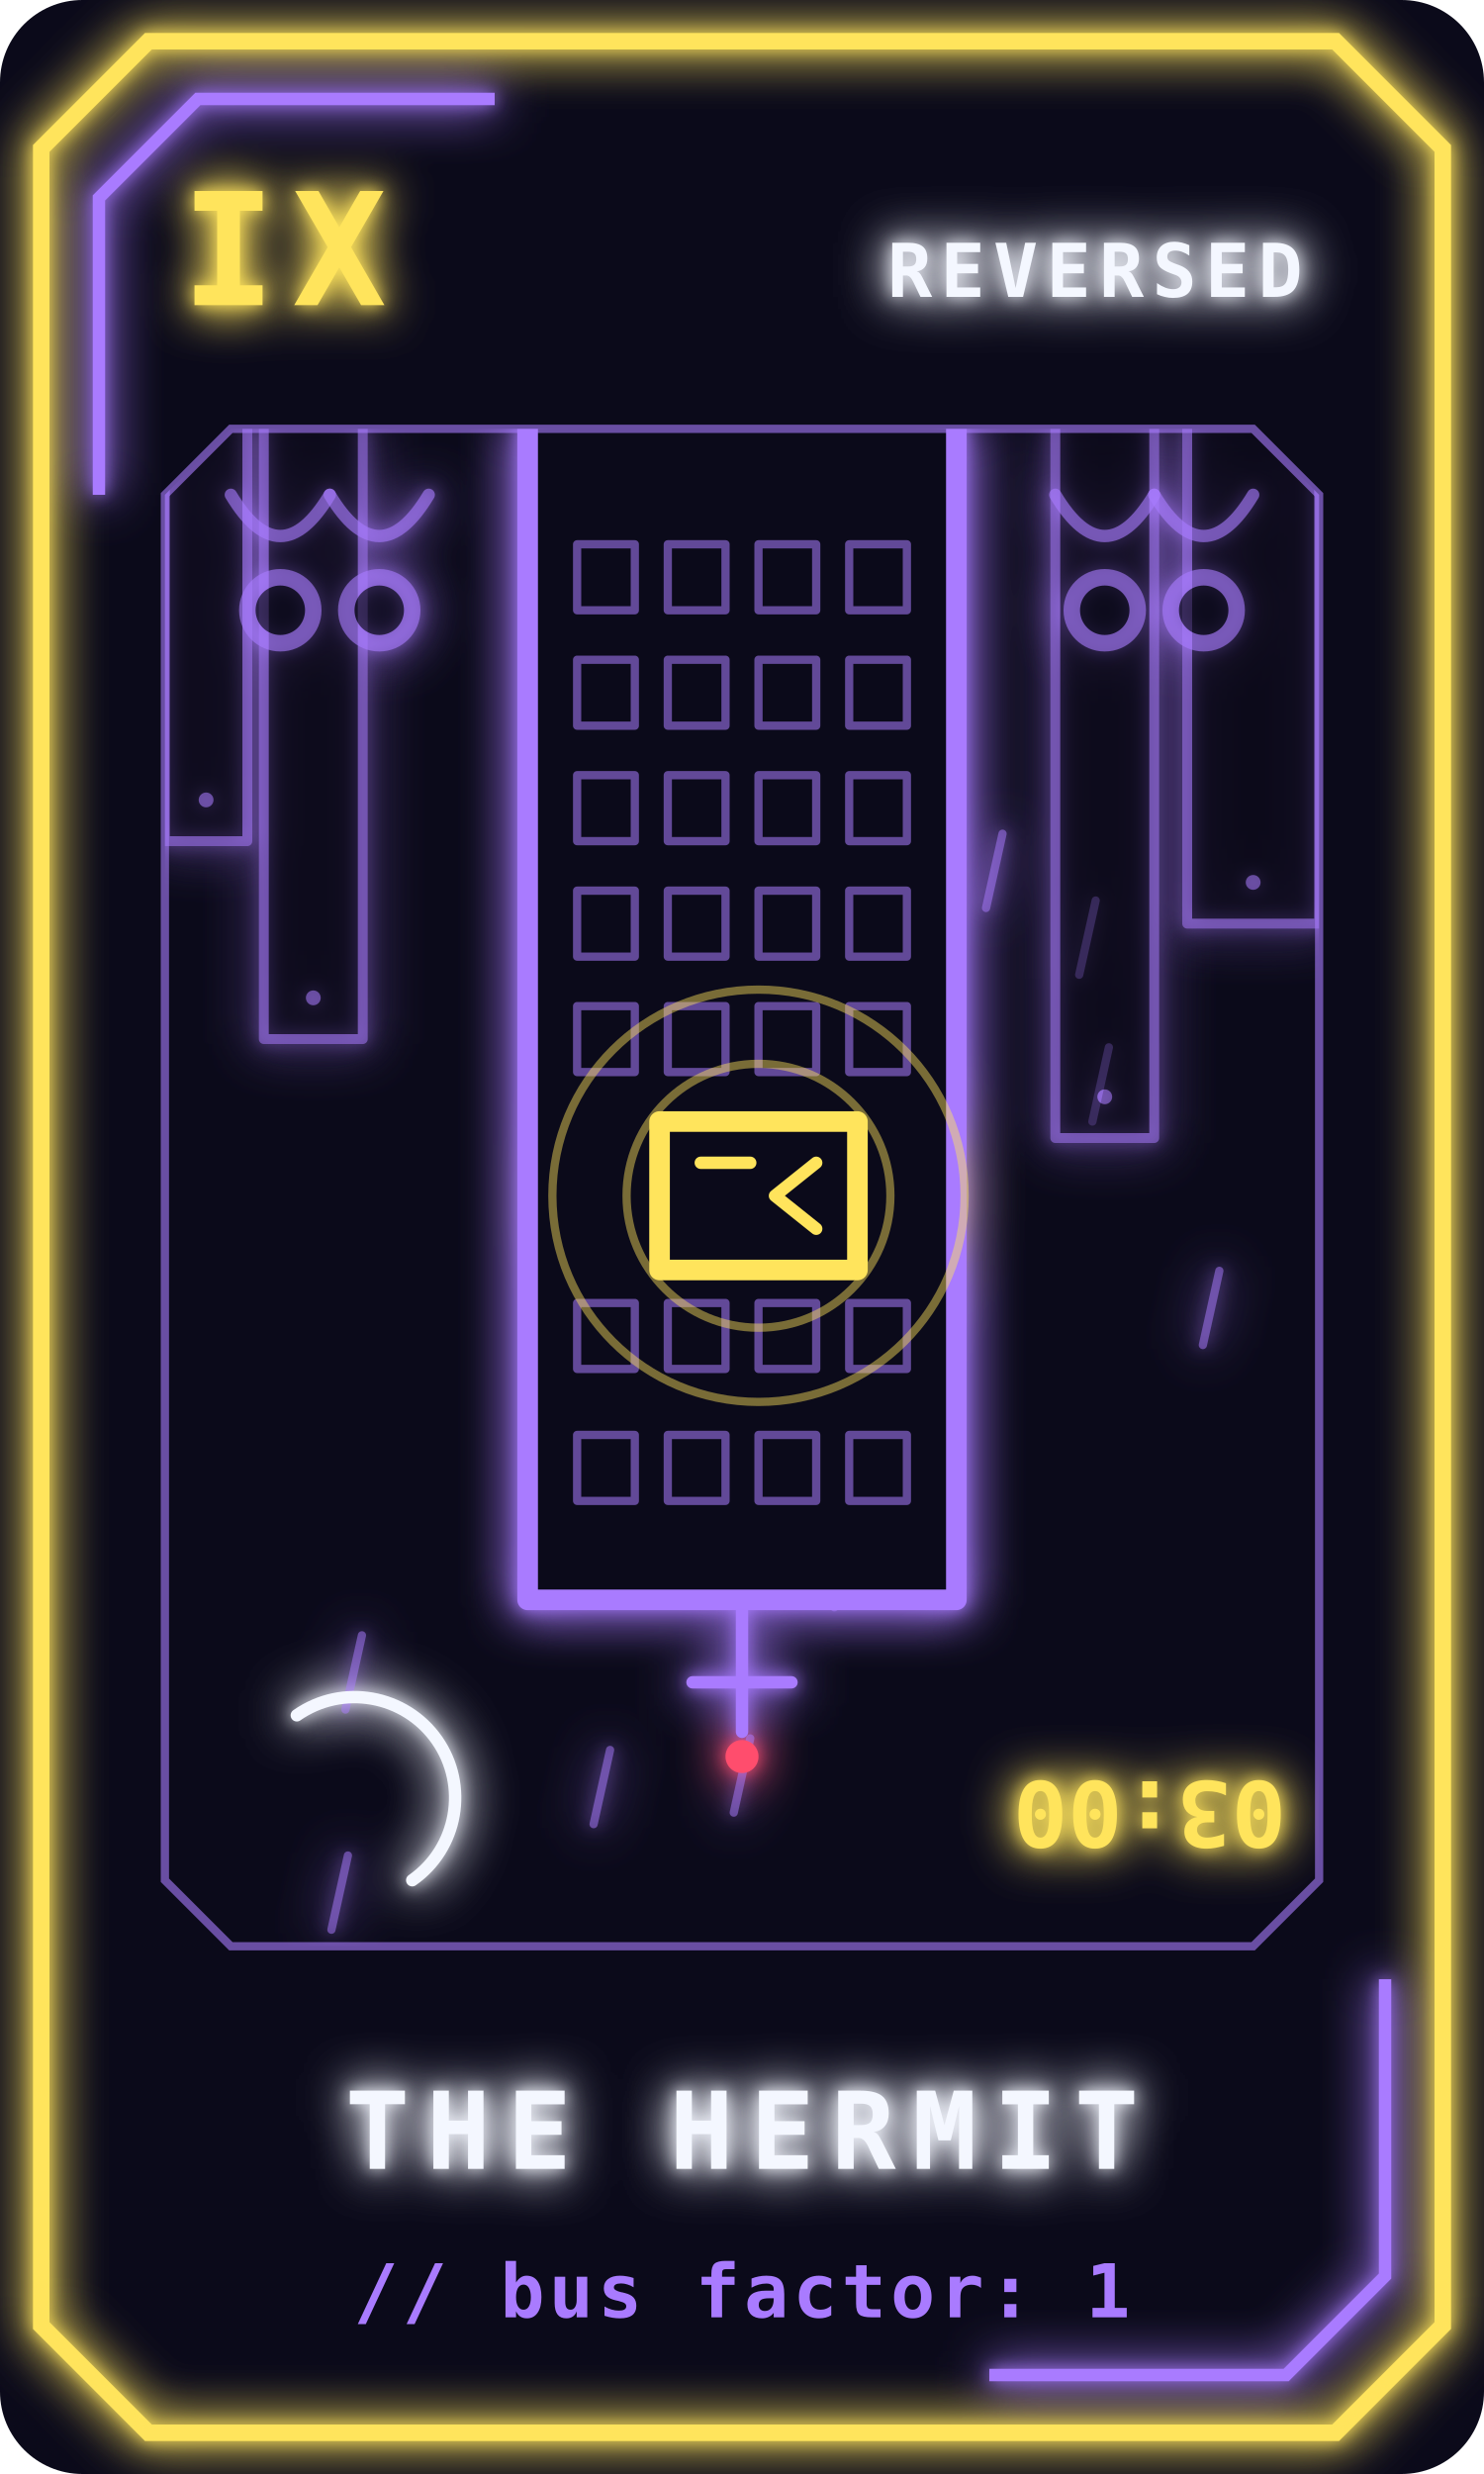
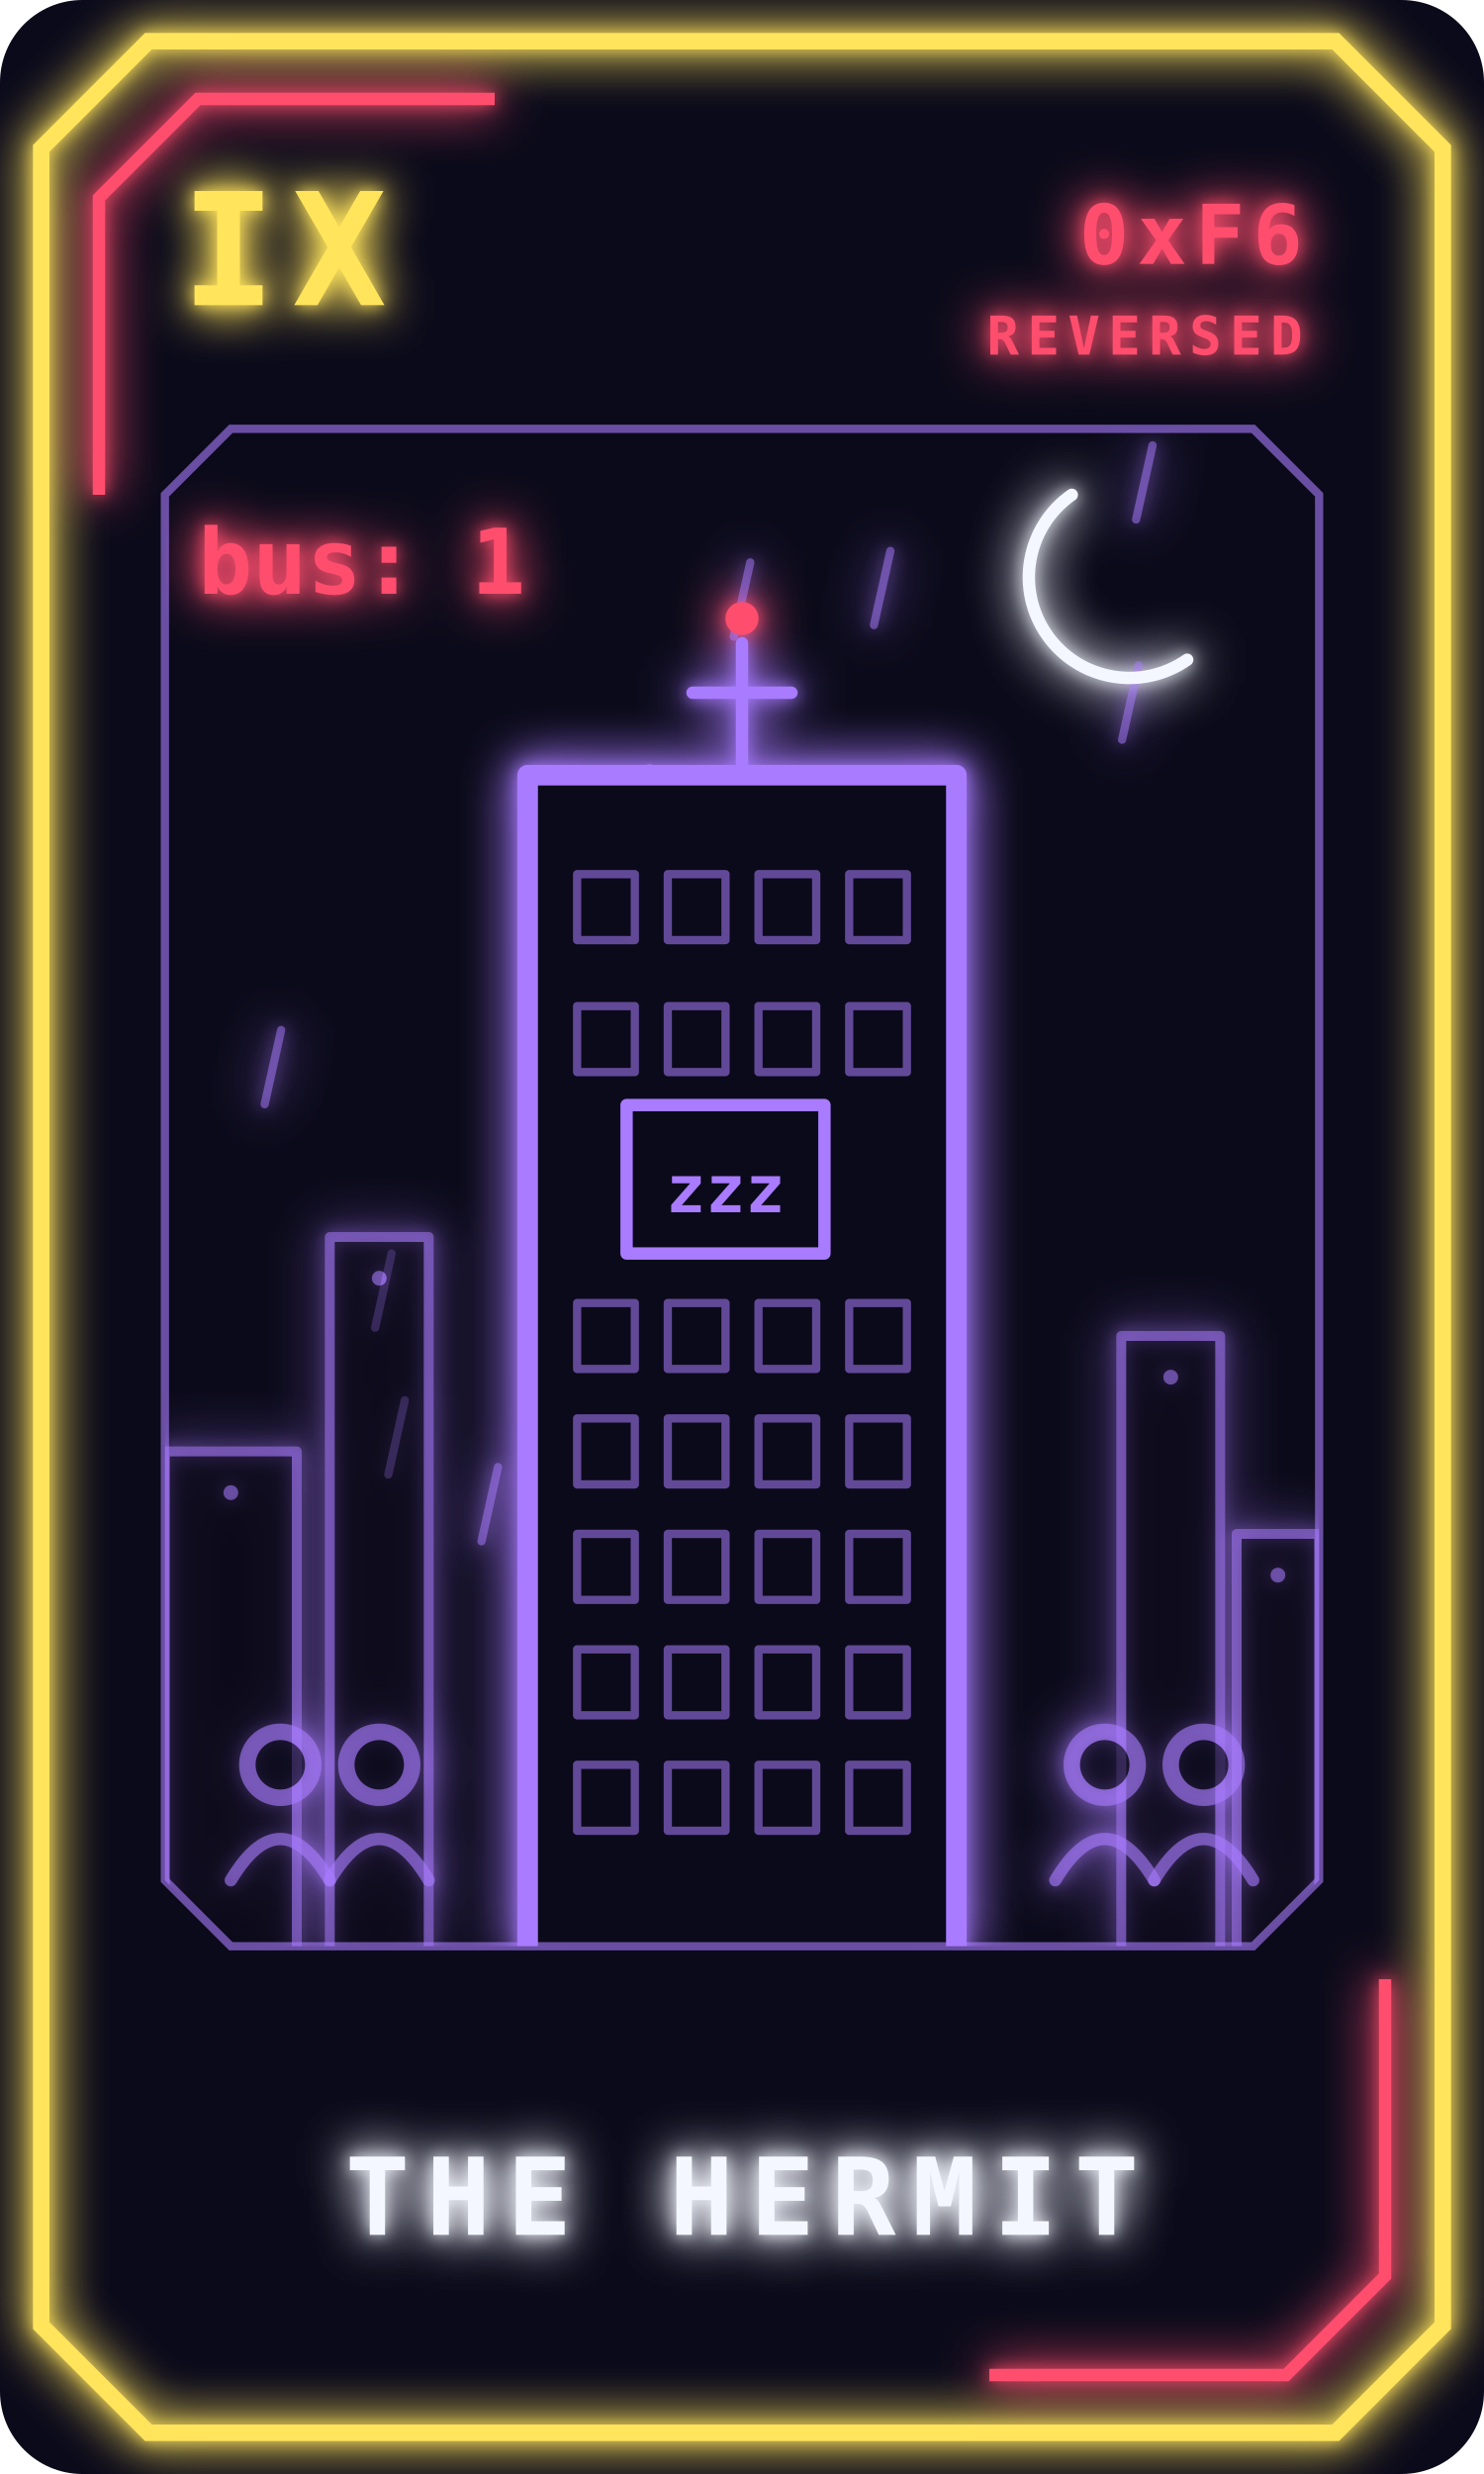
<svg xmlns="http://www.w3.org/2000/svg" width="180" height="300" viewBox="0 0 180 300">
  <g>
    <defs>
      <filter id="ds-neon" x="-30%" y="-30%" width="160%" height="160%" color-interpolation-filters="sRGB">
        <feGaussianBlur stdDeviation="3" result="wide" />
        <feGaussianBlur in="SourceGraphic" stdDeviation="1" result="near" />
        <feMerge>
          <feMergeNode in="wide" />
          <feMergeNode in="wide" />
          <feMergeNode in="near" />
          <feMergeNode in="SourceGraphic" />
        </feMerge>
      </filter>
      <clipPath id="ds-window">
        <path d="M-70 -84L-62 -92H62L70 -84V84L62 92H-62L-70 84Z" />
      </clipPath>
    </defs>
    <rect width="180" height="300" rx="10" fill="#0b0a1a" />
    <g filter="url(#ds-neon)">
      <path d="M18 5H162L175 18V282L162 295H18L5 282V18Z" fill="none" stroke="#ffe45c" stroke-width="2" />
-       <path d="M12 60V24L24 12H60M168 240V276L156 288H120" fill="none" stroke="#a97bff" stroke-width="1.5" />
+       <path d="M12 60V24L24 12H60M168 240V276L156 288H120" fill="none" stroke="#ff4d6d" stroke-width="1.5" />
      <text x="22" y="37" font-family="ui-monospace, 'SF Mono', Menlo, Consolas, monospace" font-size="19" font-weight="bold" fill="#ffe45c" text-anchor="start" letter-spacing="2">IX</text>
-       <text x="158" y="36" font-family="ui-monospace, 'SF Mono', Menlo, Consolas, monospace" font-size="9" font-weight="bold" fill="#f4f7ff" text-anchor="end" letter-spacing="1">REVERSED</text>
-       <text x="90" y="263" font-family="ui-monospace, 'SF Mono', Menlo, Consolas, monospace" font-size="13" font-weight="bold" fill="#f4f7ff" text-anchor="middle" letter-spacing="2">THE HERMIT</text>
+       <text x="158" y="32" font-family="ui-monospace, 'SF Mono', Menlo, Consolas, monospace" font-size="10" font-weight="bold" fill="#ff4d6d" text-anchor="end" letter-spacing="1">0xF6</text>
+       <text x="158" y="43" font-family="ui-monospace, 'SF Mono', Menlo, Consolas, monospace" font-size="6.5" font-weight="bold" fill="#ff4d6d" text-anchor="end" letter-spacing="1">REVERSED</text>
+       <text x="90" y="271" font-family="ui-monospace, 'SF Mono', Menlo, Consolas, monospace" font-size="13" font-weight="bold" fill="#f4f7ff" text-anchor="middle" letter-spacing="2">THE HERMIT</text>
    </g>
-     <text x="90" y="281" font-family="ui-monospace, 'SF Mono', Menlo, Consolas, monospace" font-size="9" font-weight="bold" fill="#a97bff" text-anchor="middle" letter-spacing="0.5">// bus factor: 1</text>
    <g transform="translate(90 144)">
      <g clip-path="url(#ds-window)">
-         <g filter="url(#ds-neon)" transform="rotate(180)">
+         <g filter="url(#ds-neon)">
          <g opacity="0.5">
            <path d="M17 -38.9l-2 9M-42.5 8l-2 9M-11.2 -50.9l-2 9M18 -77.2l-2 9M48.1 -63.3l-2 9M49.8 -90l-2 9M-29.6 33.9l-2 9M-40.9 25.8l-2 9M-0.5 29.6l-2 9M2.2 -14.8l-2 9M1 -75.8l-2 9M-55.9 -19.1l-2 9" fill="none" stroke="#a97bff" stroke-width="1" stroke-linecap="round" stroke-linejoin="round" />
          </g>
          <g opacity="0.5">
            <path d="M-70 92V32H-54V92" fill="#0b0a1a" stroke="#a97bff" stroke-width="1.2" stroke-linecap="round" stroke-linejoin="round" />
            <circle cx="-62" cy="37" r="0.9" fill="#a97bff" />
            <path d="M-50 92V6H-38V92" fill="#0b0a1a" stroke="#a97bff" stroke-width="1.2" stroke-linecap="round" stroke-linejoin="round" />
            <circle cx="-44" cy="11" r="0.9" fill="#a97bff" />
            <path d="M46 92V18H58V92" fill="#0b0a1a" stroke="#a97bff" stroke-width="1.2" stroke-linecap="round" stroke-linejoin="round" />
            <circle cx="52" cy="23" r="0.9" fill="#a97bff" />
            <path d="M60 92V42H70V92" fill="#0b0a1a" stroke="#a97bff" stroke-width="1.2" stroke-linecap="round" stroke-linejoin="round" />
            <circle cx="65" cy="47" r="0.9" fill="#a97bff" />
          </g>
          <path d="M40 -84A12 12 0 1 0 54 -64A10 10 0 1 1 40 -84Z" fill="none" stroke="#f4f7ff" stroke-width="1.5" stroke-linecap="round" stroke-linejoin="round" />
-           <text x="-66" y="-72" font-family="ui-monospace, 'SF Mono', Menlo, Consolas, monospace" font-size="11" font-weight="bold" fill="#ffe45c" text-anchor="start">03:00</text>
+           <text x="-66" y="-72" font-family="ui-monospace, 'SF Mono', Menlo, Consolas, monospace" font-size="11" font-weight="bold" fill="#ff4d6d" text-anchor="start">bus: 1</text>
          <path d="M-26 92V-50H26V92" fill="#0b0a1a" stroke="#a97bff" stroke-width="2.5" stroke-linecap="round" stroke-linejoin="round" />
          <path d="M0 -50V-66M-6 -60H6" fill="none" stroke="#a97bff" stroke-width="1.5" stroke-linecap="round" stroke-linejoin="round" />
          <circle cx="0" cy="-69" r="2" fill="#ff4d6d" />
          <g opacity="0.55">
            <path d="M-20 -38h7v8h-7Z" fill="none" stroke="#a97bff" stroke-width="1" stroke-linecap="round" stroke-linejoin="round" />
            <path d="M-9 -38h7v8h-7Z" fill="none" stroke="#a97bff" stroke-width="1" stroke-linecap="round" stroke-linejoin="round" />
            <path d="M2 -38h7v8h-7Z" fill="none" stroke="#a97bff" stroke-width="1" stroke-linecap="round" stroke-linejoin="round" />
            <path d="M13 -38h7v8h-7Z" fill="none" stroke="#a97bff" stroke-width="1" stroke-linecap="round" stroke-linejoin="round" />
            <path d="M-20 -22h7v8h-7Z" fill="none" stroke="#a97bff" stroke-width="1" stroke-linecap="round" stroke-linejoin="round" />
            <path d="M-9 -22h7v8h-7Z" fill="none" stroke="#a97bff" stroke-width="1" stroke-linecap="round" stroke-linejoin="round" />
            <path d="M2 -22h7v8h-7Z" fill="none" stroke="#a97bff" stroke-width="1" stroke-linecap="round" stroke-linejoin="round" />
            <path d="M13 -22h7v8h-7Z" fill="none" stroke="#a97bff" stroke-width="1" stroke-linecap="round" stroke-linejoin="round" />
            <path d="M-20 14h7v8h-7Z" fill="none" stroke="#a97bff" stroke-width="1" stroke-linecap="round" stroke-linejoin="round" />
            <path d="M-9 14h7v8h-7Z" fill="none" stroke="#a97bff" stroke-width="1" stroke-linecap="round" stroke-linejoin="round" />
            <path d="M2 14h7v8h-7Z" fill="none" stroke="#a97bff" stroke-width="1" stroke-linecap="round" stroke-linejoin="round" />
            <path d="M13 14h7v8h-7Z" fill="none" stroke="#a97bff" stroke-width="1" stroke-linecap="round" stroke-linejoin="round" />
            <path d="M-20 28h7v8h-7Z" fill="none" stroke="#a97bff" stroke-width="1" stroke-linecap="round" stroke-linejoin="round" />
            <path d="M-9 28h7v8h-7Z" fill="none" stroke="#a97bff" stroke-width="1" stroke-linecap="round" stroke-linejoin="round" />
            <path d="M2 28h7v8h-7Z" fill="none" stroke="#a97bff" stroke-width="1" stroke-linecap="round" stroke-linejoin="round" />
            <path d="M13 28h7v8h-7Z" fill="none" stroke="#a97bff" stroke-width="1" stroke-linecap="round" stroke-linejoin="round" />
            <path d="M-20 42h7v8h-7Z" fill="none" stroke="#a97bff" stroke-width="1" stroke-linecap="round" stroke-linejoin="round" />
            <path d="M-9 42h7v8h-7Z" fill="none" stroke="#a97bff" stroke-width="1" stroke-linecap="round" stroke-linejoin="round" />
            <path d="M2 42h7v8h-7Z" fill="none" stroke="#a97bff" stroke-width="1" stroke-linecap="round" stroke-linejoin="round" />
            <path d="M13 42h7v8h-7Z" fill="none" stroke="#a97bff" stroke-width="1" stroke-linecap="round" stroke-linejoin="round" />
            <path d="M-20 56h7v8h-7Z" fill="none" stroke="#a97bff" stroke-width="1" stroke-linecap="round" stroke-linejoin="round" />
            <path d="M-9 56h7v8h-7Z" fill="none" stroke="#a97bff" stroke-width="1" stroke-linecap="round" stroke-linejoin="round" />
            <path d="M2 56h7v8h-7Z" fill="none" stroke="#a97bff" stroke-width="1" stroke-linecap="round" stroke-linejoin="round" />
            <path d="M13 56h7v8h-7Z" fill="none" stroke="#a97bff" stroke-width="1" stroke-linecap="round" stroke-linejoin="round" />
            <path d="M-20 70h7v8h-7Z" fill="none" stroke="#a97bff" stroke-width="1" stroke-linecap="round" stroke-linejoin="round" />
            <path d="M-9 70h7v8h-7Z" fill="none" stroke="#a97bff" stroke-width="1" stroke-linecap="round" stroke-linejoin="round" />
            <path d="M2 70h7v8h-7Z" fill="none" stroke="#a97bff" stroke-width="1" stroke-linecap="round" stroke-linejoin="round" />
            <path d="M13 70h7v8h-7Z" fill="none" stroke="#a97bff" stroke-width="1" stroke-linecap="round" stroke-linejoin="round" />
          </g>
-           <g opacity="0.45">
-             <circle cx="-2" cy="-1" r="16" fill="none" stroke="#ffe45c" stroke-width="1" />
-             <circle cx="-2" cy="-1" r="25" fill="none" stroke="#ffe45c" stroke-width="1" />
-           </g>
-           <path d="M-14 -10h24v18h-24Z" fill="#0b0a1a" stroke="#ffe45c" stroke-width="2.5" stroke-linecap="round" stroke-linejoin="round" />
-           <path d="M-9 -5L-4 -1L-9 3M-1 3H5" fill="none" stroke="#ffe45c" stroke-width="1.5" stroke-linecap="round" stroke-linejoin="round" />
+           <path d="M-14 -10h24v18h-24Z" fill="#0b0a1a" stroke="#a97bff" stroke-width="1.5" stroke-linecap="round" stroke-linejoin="round" />
+           <text x="-2" y="3" font-family="ui-monospace, 'SF Mono', Menlo, Consolas, monospace" font-size="8" font-weight="bold" fill="#a97bff" text-anchor="middle">zzz</text>
          <g opacity="0.6">
            <circle cx="-56" cy="70" r="4" fill="#0b0a1a" stroke="#a97bff" stroke-width="2" />
            <path d="M-62 84Q-56 74 -50 84" fill="none" stroke="#a97bff" stroke-width="1.5" stroke-linecap="round" stroke-linejoin="round" />
          </g>
          <g opacity="0.6">
            <circle cx="-44" cy="70" r="4" fill="#0b0a1a" stroke="#a97bff" stroke-width="2" />
            <path d="M-50 84Q-44 74 -38 84" fill="none" stroke="#a97bff" stroke-width="1.5" stroke-linecap="round" stroke-linejoin="round" />
          </g>
          <g opacity="0.6">
            <circle cx="44" cy="70" r="4" fill="#0b0a1a" stroke="#a97bff" stroke-width="2" />
            <path d="M38 84Q44 74 50 84" fill="none" stroke="#a97bff" stroke-width="1.5" stroke-linecap="round" stroke-linejoin="round" />
          </g>
          <g opacity="0.6">
            <circle cx="56" cy="70" r="4" fill="#0b0a1a" stroke="#a97bff" stroke-width="2" />
            <path d="M50 84Q56 74 62 84" fill="none" stroke="#a97bff" stroke-width="1.5" stroke-linecap="round" stroke-linejoin="round" />
          </g>
        </g>
      </g>
      <path d="M-70 -84L-62 -92H62L70 -84V84L62 92H-62L-70 84Z" fill="none" stroke="#a97bff" stroke-width="1" opacity="0.6" />
    </g>
  </g>
</svg>
